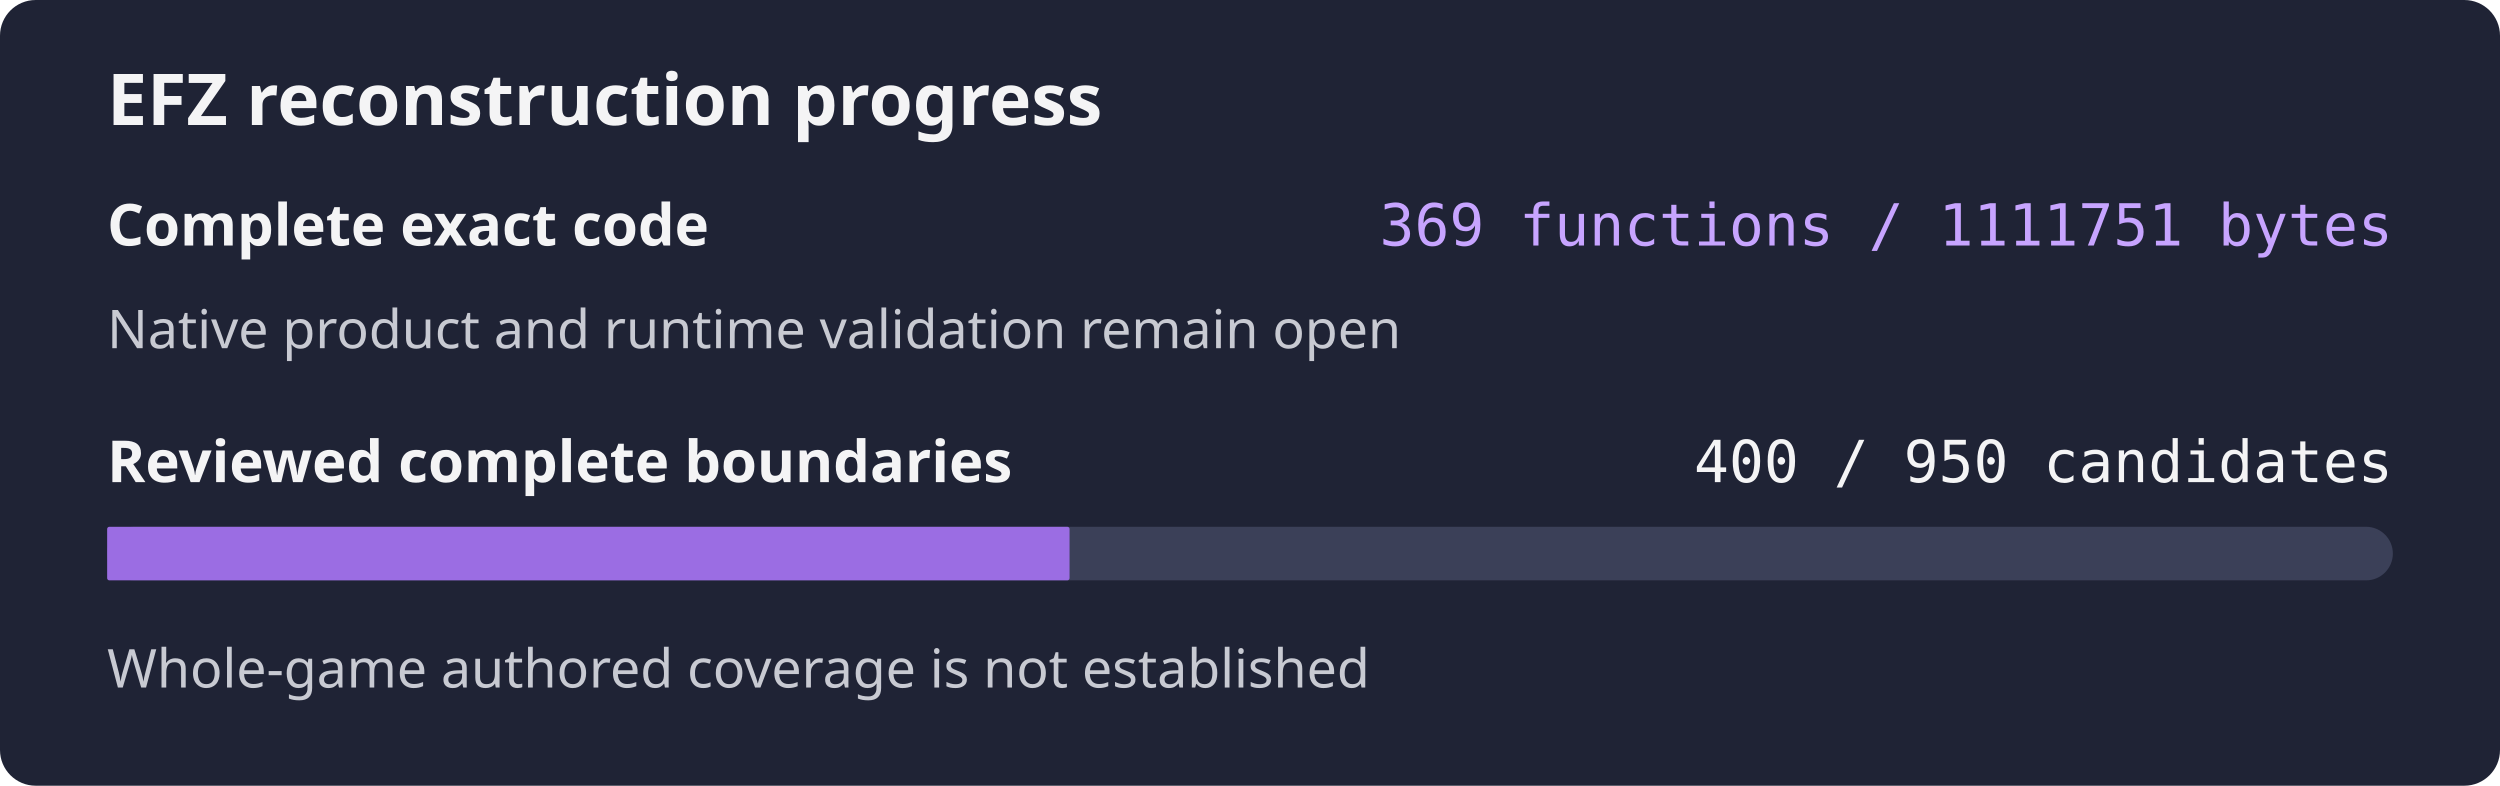
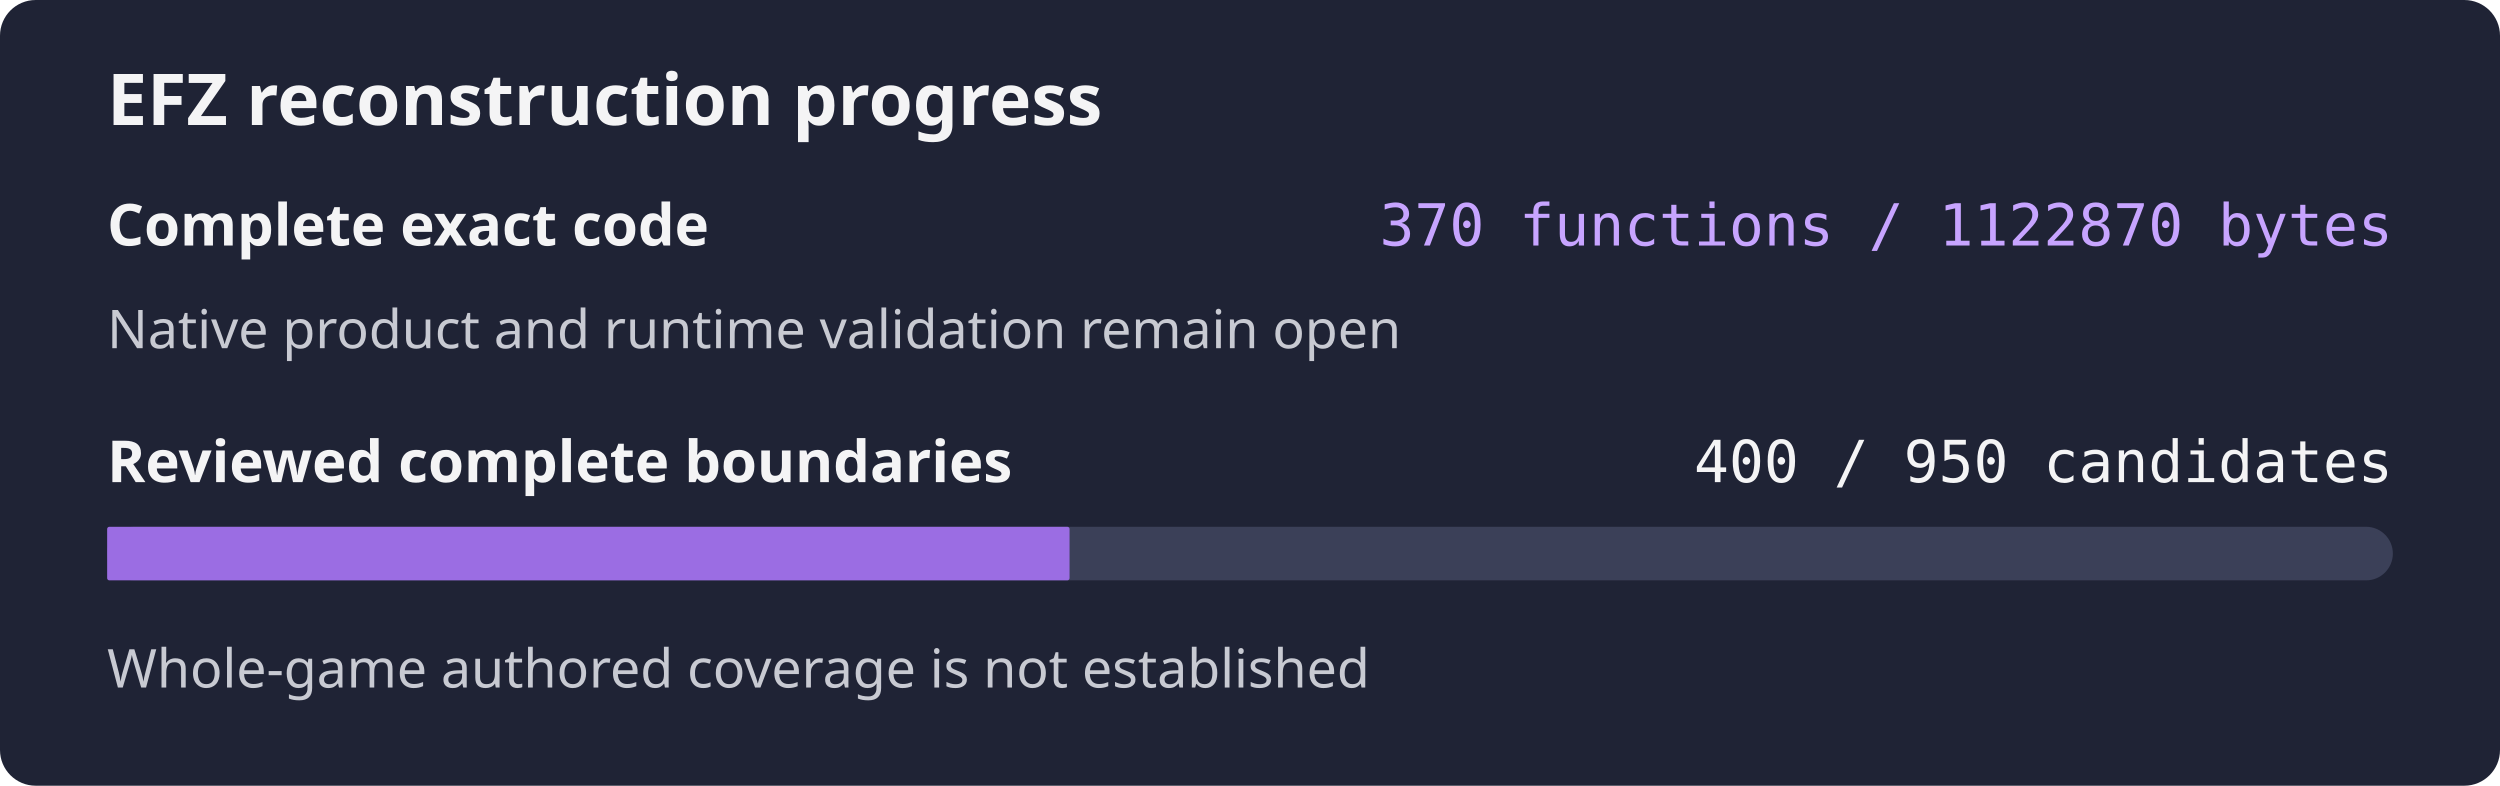
- <svg xmlns="http://www.w3.org/2000/svg" width="560" height="176" role="img" aria-label="EFZ reconstruction: 369 exact functions, 1111751 exact bytes; 400 reviewed boundaries out of 950 candidates">
+ <svg xmlns="http://www.w3.org/2000/svg" width="560" height="176" role="img" aria-label="EFZ reconstruction: 370 exact functions, 1122870 exact bytes; 400 reviewed boundaries out of 950 candidates">
  <rect width="560" height="176" rx="8" fill="#1f2335" />
  <text x="24" y="28" fill="#f4f4f5" font-family="sans-serif" font-size="16" font-weight="600">EFZ reconstruction progress</text>
  <text x="24" y="55" fill="#f4f4f5" font-family="sans-serif" font-size="13" font-weight="600">Complete exact code</text>
-   <text x="536" y="55" fill="#c7a4ff" text-anchor="end" font-family="monospace" font-size="13">369 functions / 1111751 bytes</text>
+   <text x="536" y="55" fill="#c7a4ff" text-anchor="end" font-family="monospace" font-size="13">370 functions / 1122870 bytes</text>
  <text x="24" y="78" fill="#c8cad2" font-family="sans-serif" font-size="12">Native product and runtime validation remain open</text>
  <text x="24" y="108" fill="#f4f4f5" font-family="sans-serif" font-size="13" font-weight="600">Reviewed complete boundaries</text>
  <text x="536" y="108" fill="#f4f4f5" text-anchor="end" font-family="monospace" font-size="13">400 / 950 candidates</text>
  <rect x="24" y="118" width="512" height="12" rx="6" fill="#3b4058" />
  <rect x="24" y="118" width="215.58" height="12" rx="0.5" fill="#9b6de3" />
  <text x="24" y="154" fill="#c8cad2" font-family="sans-serif" font-size="12">Whole-game authored coverage is not established</text>
</svg>
